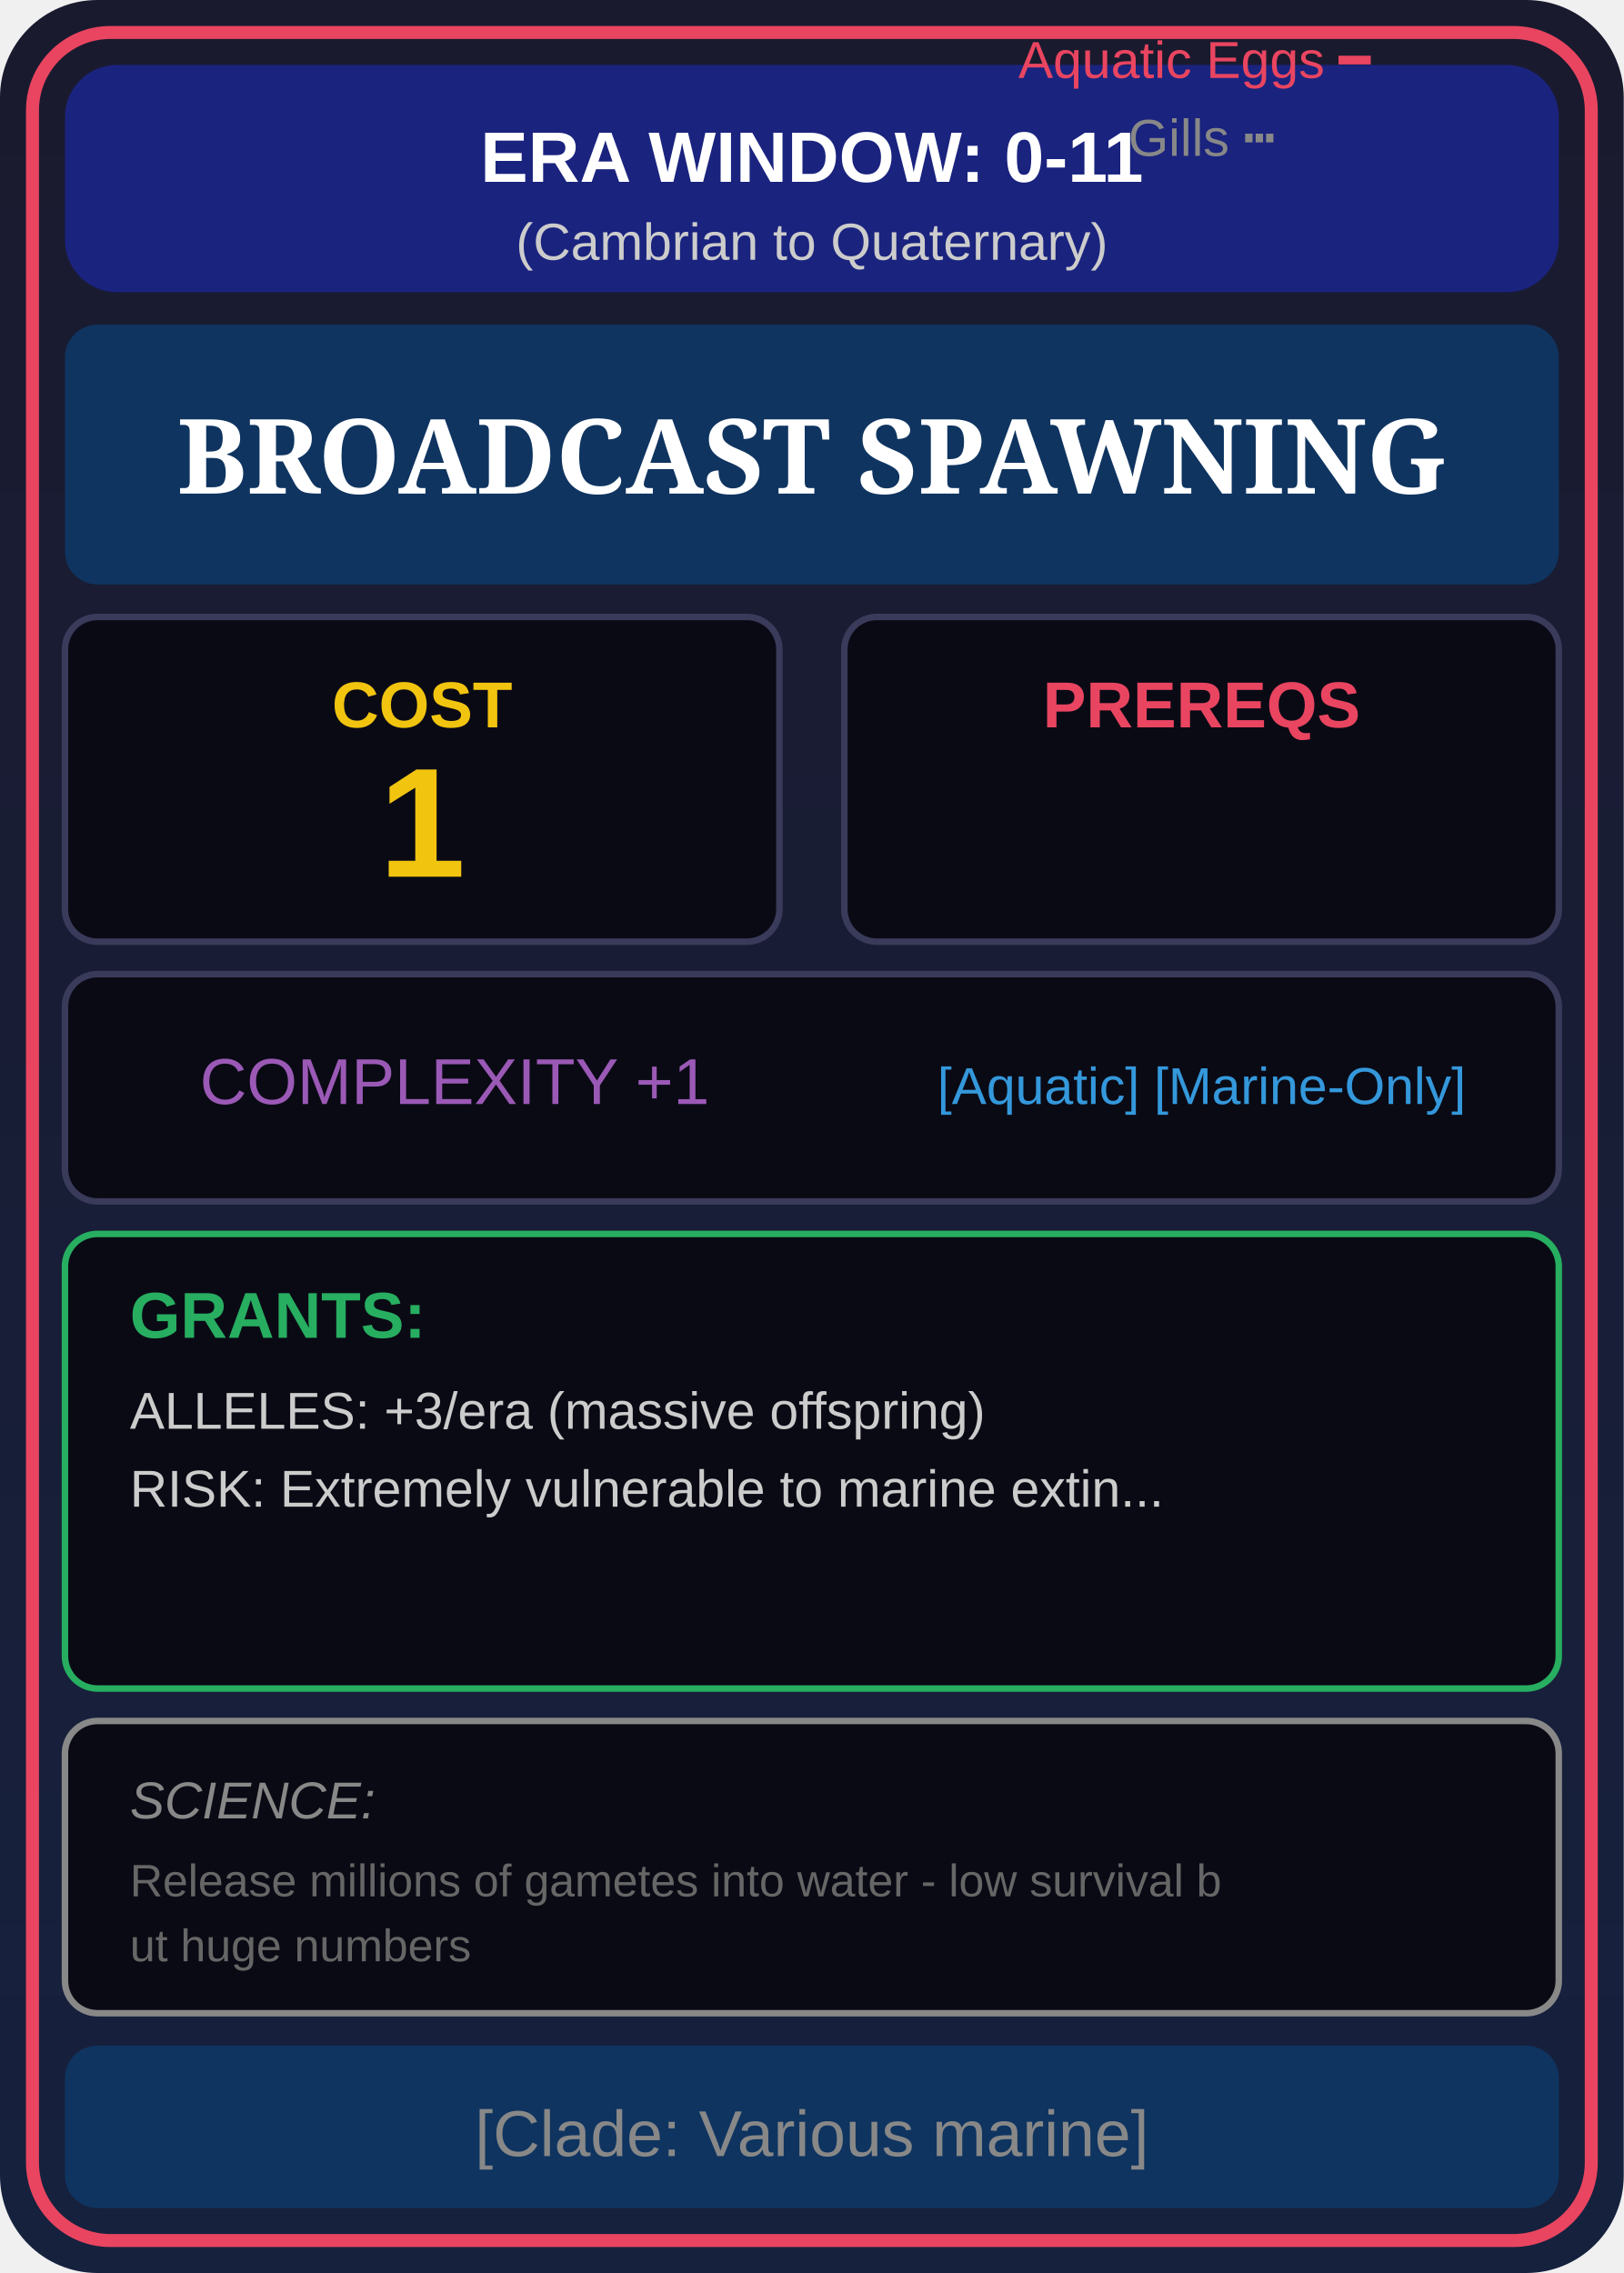
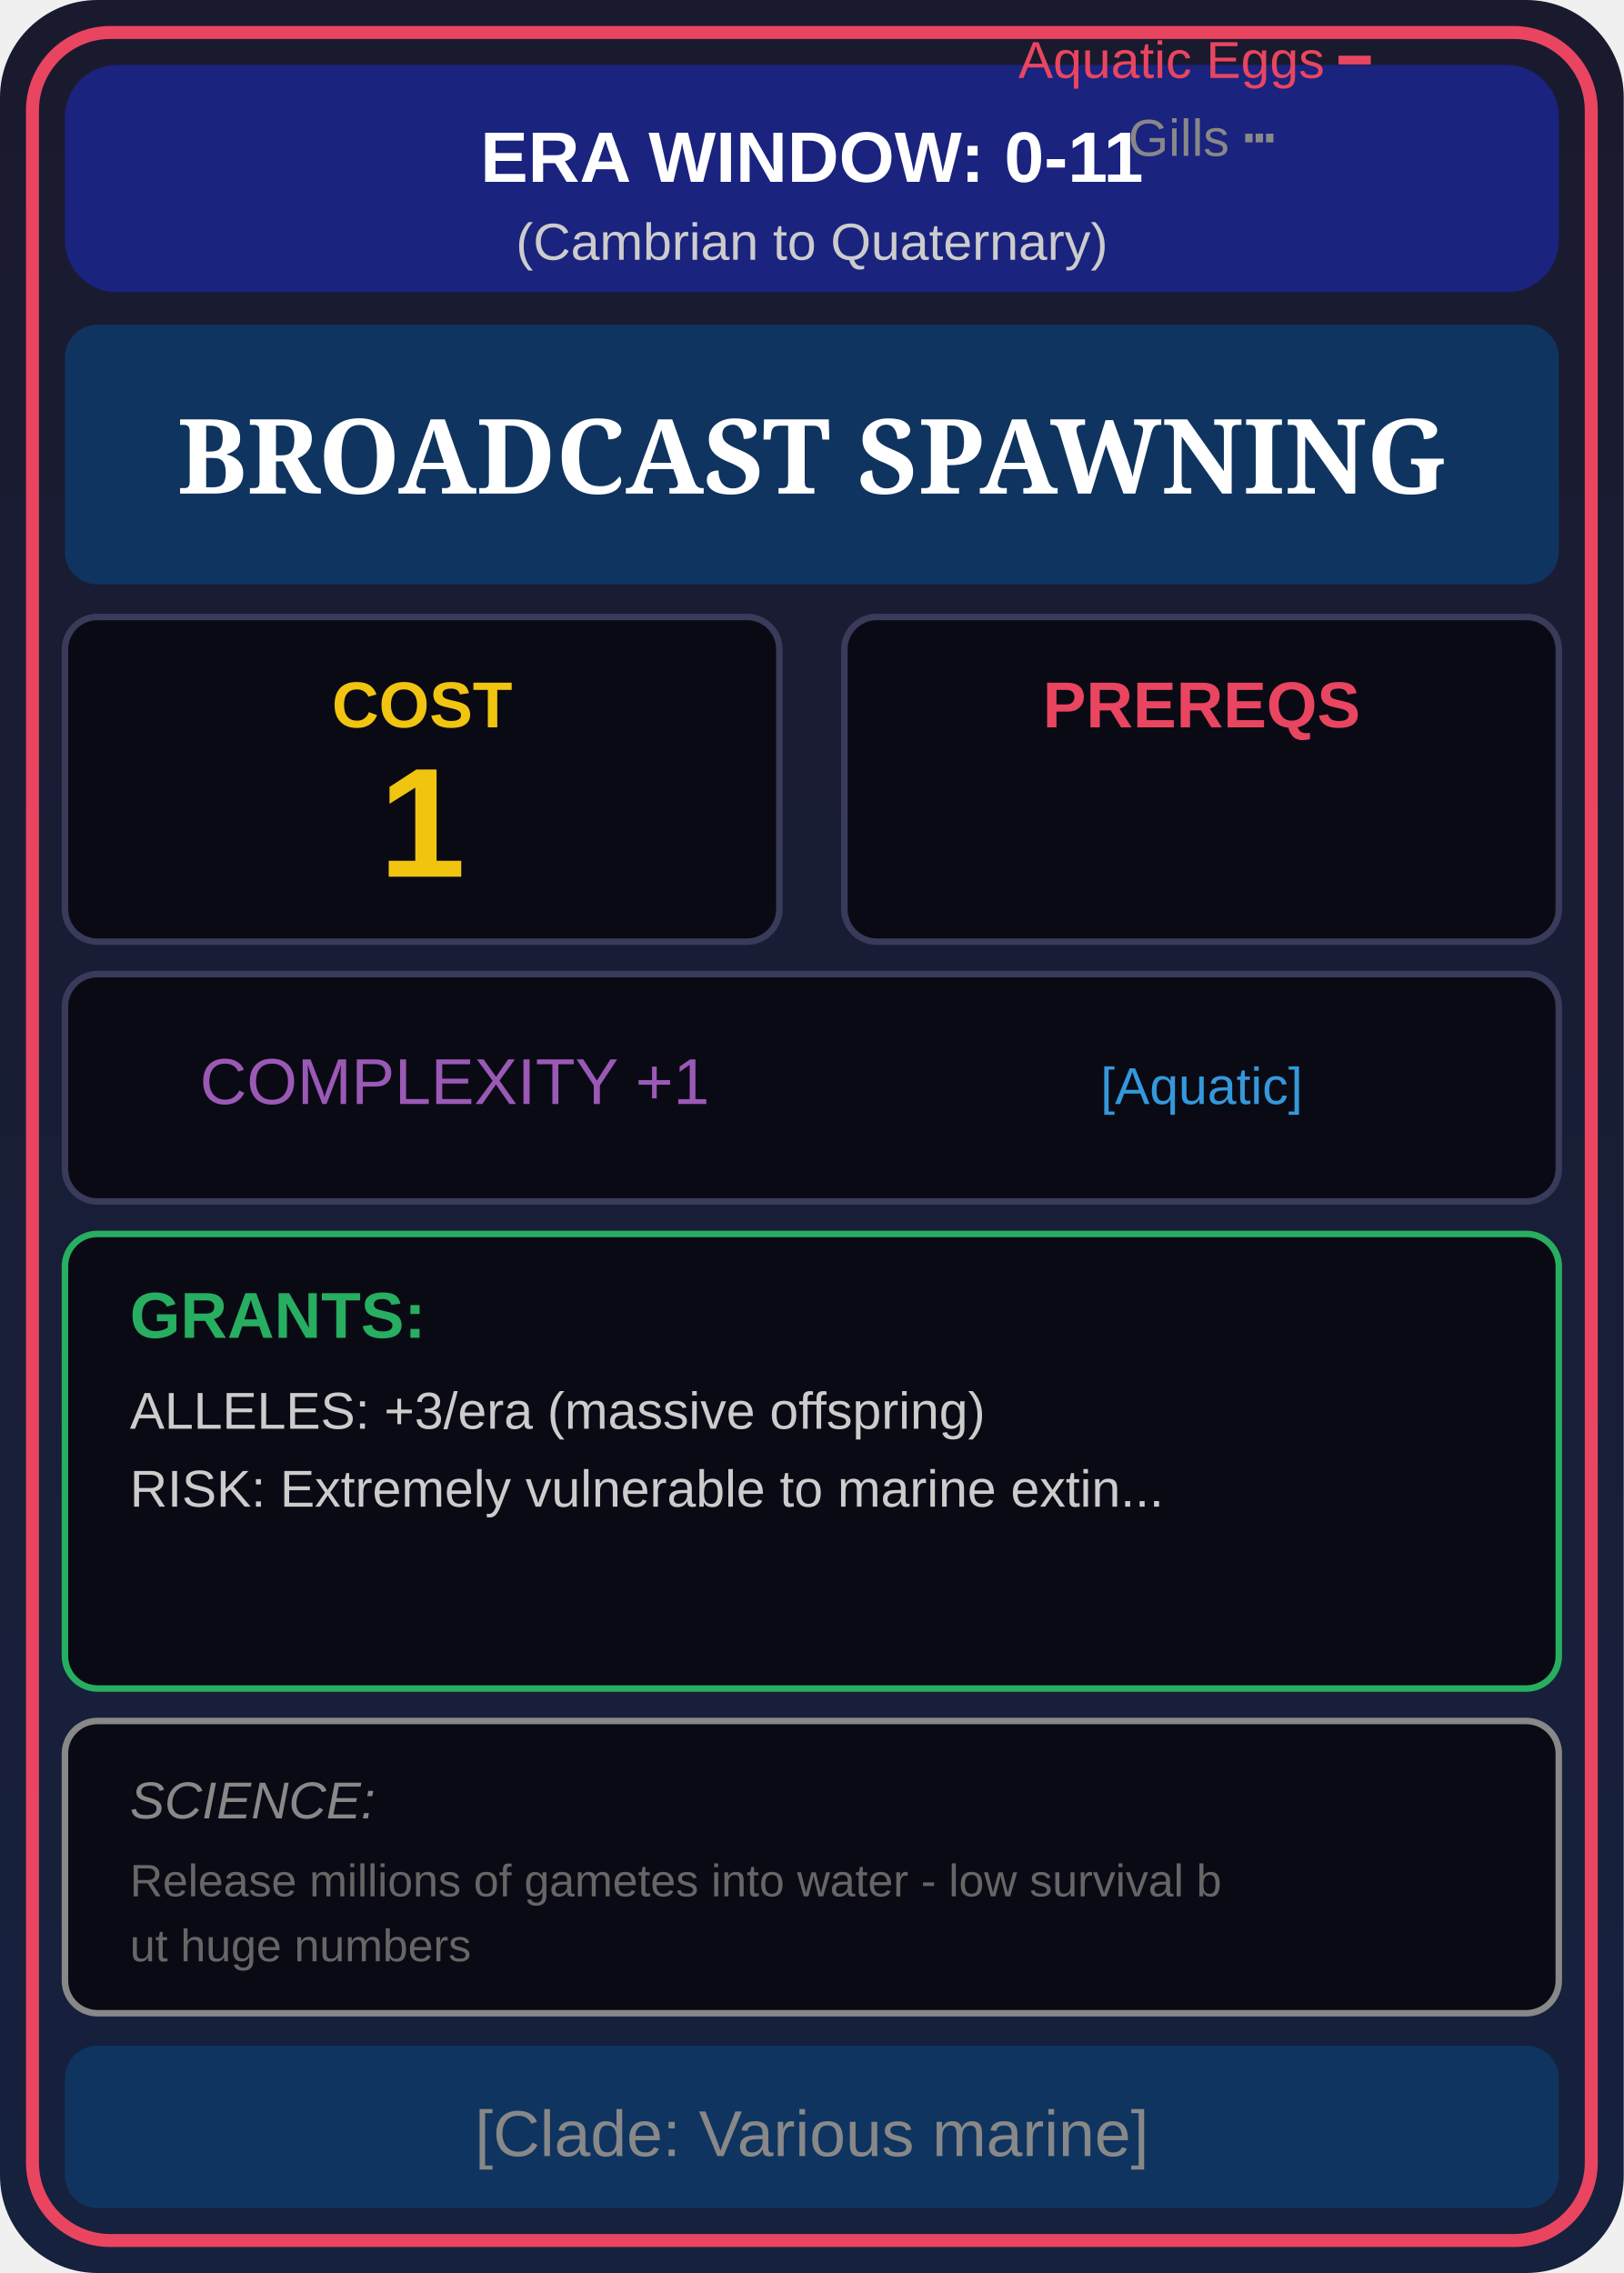
<svg xmlns="http://www.w3.org/2000/svg" viewBox="0 0 250 350" width="250" height="350">
  <defs>
    <linearGradient id="cardBg" x1="0%" y1="0%" x2="0%" y2="100%">
      <stop offset="0%" style="stop-color:#1a1a2e" />
      <stop offset="100%" style="stop-color:#16213e" />
    </linearGradient>
    <linearGradient id="eraGrad" x1="0%" y1="0%" x2="100%" y2="0%">
      <stop offset="0%" style="stop-color:#1a237e" />
      <stop offset="100%" style="stop-color:#1a237e" />
    </linearGradient>
  </defs>
  <rect width="250" height="350" fill="url(#cardBg)" rx="15" />
  <rect x="5" y="5" width="240" height="340" fill="none" stroke="#e94560" stroke-width="2" rx="12" />
  <rect x="10" y="10" width="230" height="35" fill="url(#eraGrad)" rx="8" />
  <text x="125" y="28" font-family="Arial" font-size="11" fill="#fff" text-anchor="middle" font-weight="bold">ERA WINDOW: 0-11</text>
  <text x="125" y="40" font-family="Arial" font-size="8" fill="#ccc" text-anchor="middle">(Cambrian to Quaternary)</text>
  <rect x="10" y="50" width="230" height="40" fill="#0f3460" rx="5" />
  <text x="125" y="76" font-family="Georgia" font-size="16" fill="#fff" text-anchor="middle" font-weight="bold">BROADCAST SPAWNING</text>
  <rect x="10" y="95" width="110" height="50" fill="#0a0a15" stroke="#3a3a5a" rx="5" />
  <text x="65" y="112" font-family="Arial" font-size="10" fill="#f1c40f" text-anchor="middle" font-weight="bold">COST</text>
  <text x="65" y="135" font-family="Arial" font-size="24" fill="#f1c40f" text-anchor="middle" font-weight="bold">1</text>
  <rect x="130" y="95" width="110" height="50" fill="#0a0a15" stroke="#3a3a5a" rx="5" />
  <text x="185" y="112" font-family="Arial" font-size="10" fill="#e94560" text-anchor="middle" font-weight="bold">PREREQS</text>
  <text font-family="Arial" font-size="8" text-anchor="middle">
    <tspan x="185" dy="12" fill="#e94560">Aquatic Eggs ━</tspan>
    <tspan x="185" dy="12" fill="#888">Gills ┅</tspan>
  </text>
  <rect x="10" y="150" width="230" height="35" fill="#0a0a15" stroke="#3a3a5a" rx="5" />
  <text x="70" y="170" font-family="Arial" font-size="10" fill="#9b59b6" text-anchor="middle">COMPLEXITY +1</text>
-   <text x="185" y="170" font-family="Arial" font-size="8" fill="#3498db" text-anchor="middle">[Aquatic] [Marine-Only]</text>
+   <text x="185" y="170" font-family="Arial" font-size="8" fill="#3498db" text-anchor="middle">[Aquatic]</text>
  <rect x="10" y="190" width="230" height="70" fill="#0a0a15" stroke="#27ae60" rx="5" />
  <text x="20" y="206" font-family="Arial" font-size="10" fill="#27ae60" font-weight="bold">GRANTS:</text>
  <text x="20" y="220" font-family="Arial" font-size="8" fill="#ccc">ALLELES: +3/era (massive offspring)</text>
  <text x="20" y="232" font-family="Arial" font-size="8" fill="#ccc">RISK: Extremely vulnerable to marine extin...</text>
  <text x="20" y="244" font-family="Arial" font-size="8" fill="#ccc" />
  <rect x="10" y="265" width="230" height="45" fill="#0a0a15" stroke="#888" rx="5" />
  <text x="20" y="280" font-family="Arial" font-size="8" fill="#888" font-style="italic">SCIENCE:</text>
  <text x="20" y="292" font-family="Arial" font-size="7" fill="#666">Release millions of gametes into water - low survival b</text>
  <text x="20" y="302" font-family="Arial" font-size="7" fill="#666">ut huge numbers</text>
  <rect x="10" y="315" width="230" height="25" fill="#0f3460" rx="5" />
  <text x="125" y="332" font-family="Arial" font-size="10" fill="#888" text-anchor="middle">[Clade: Various marine]</text>
</svg>
